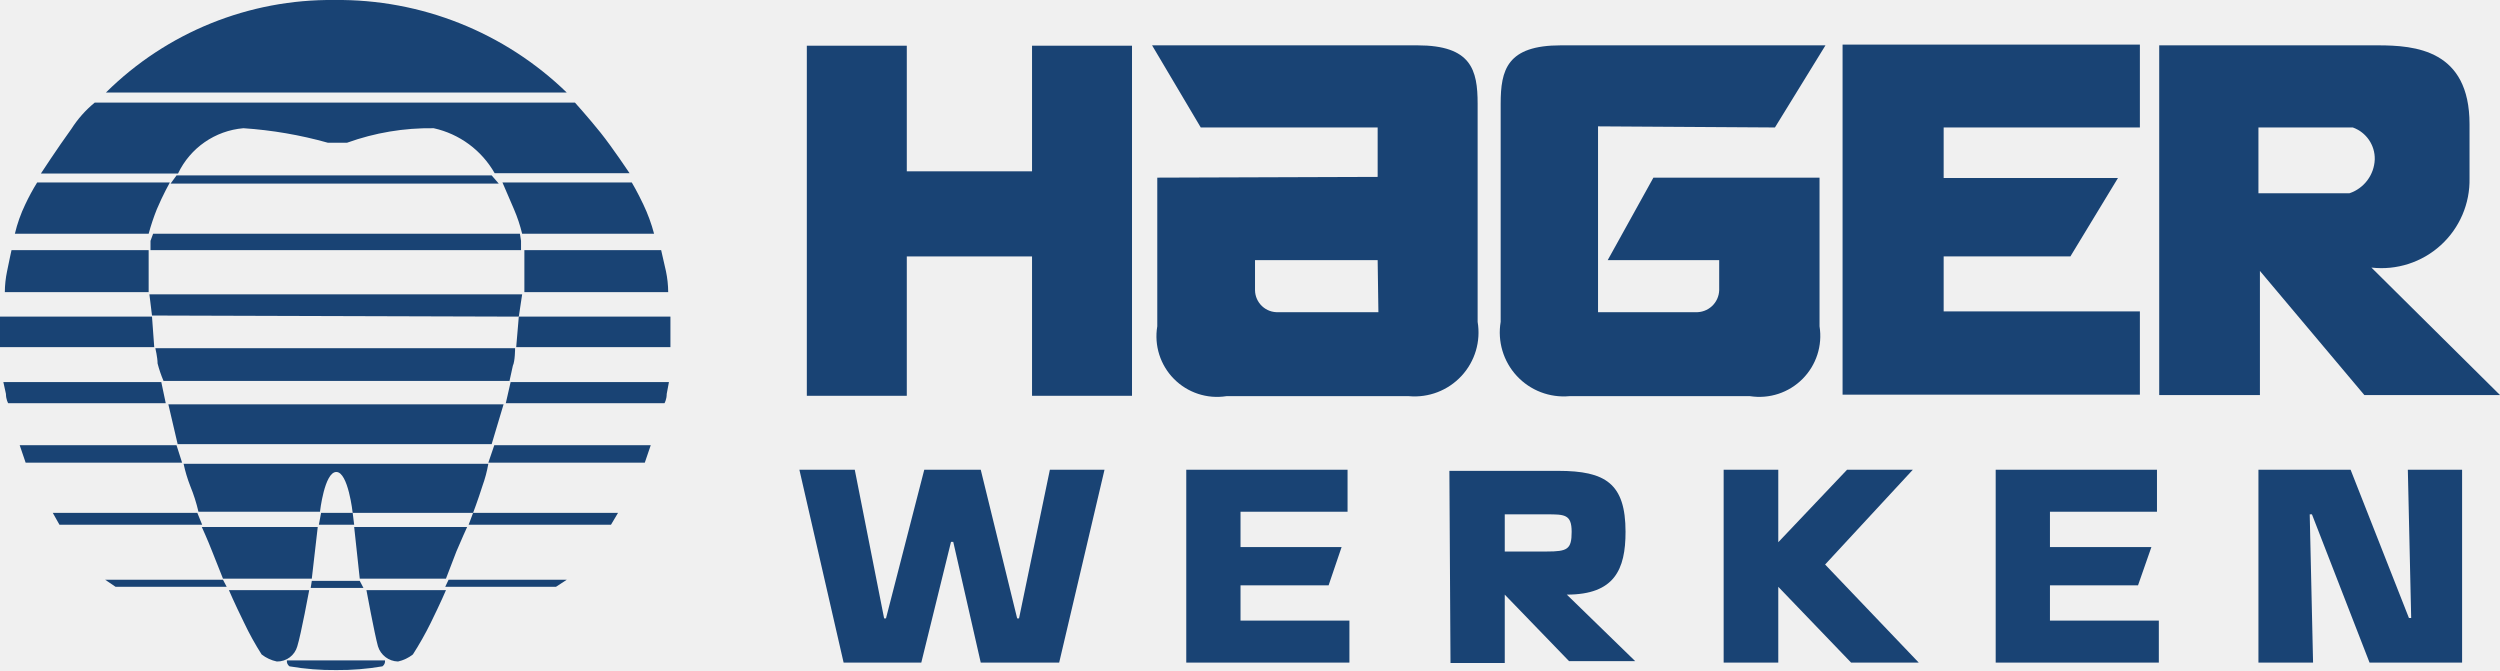
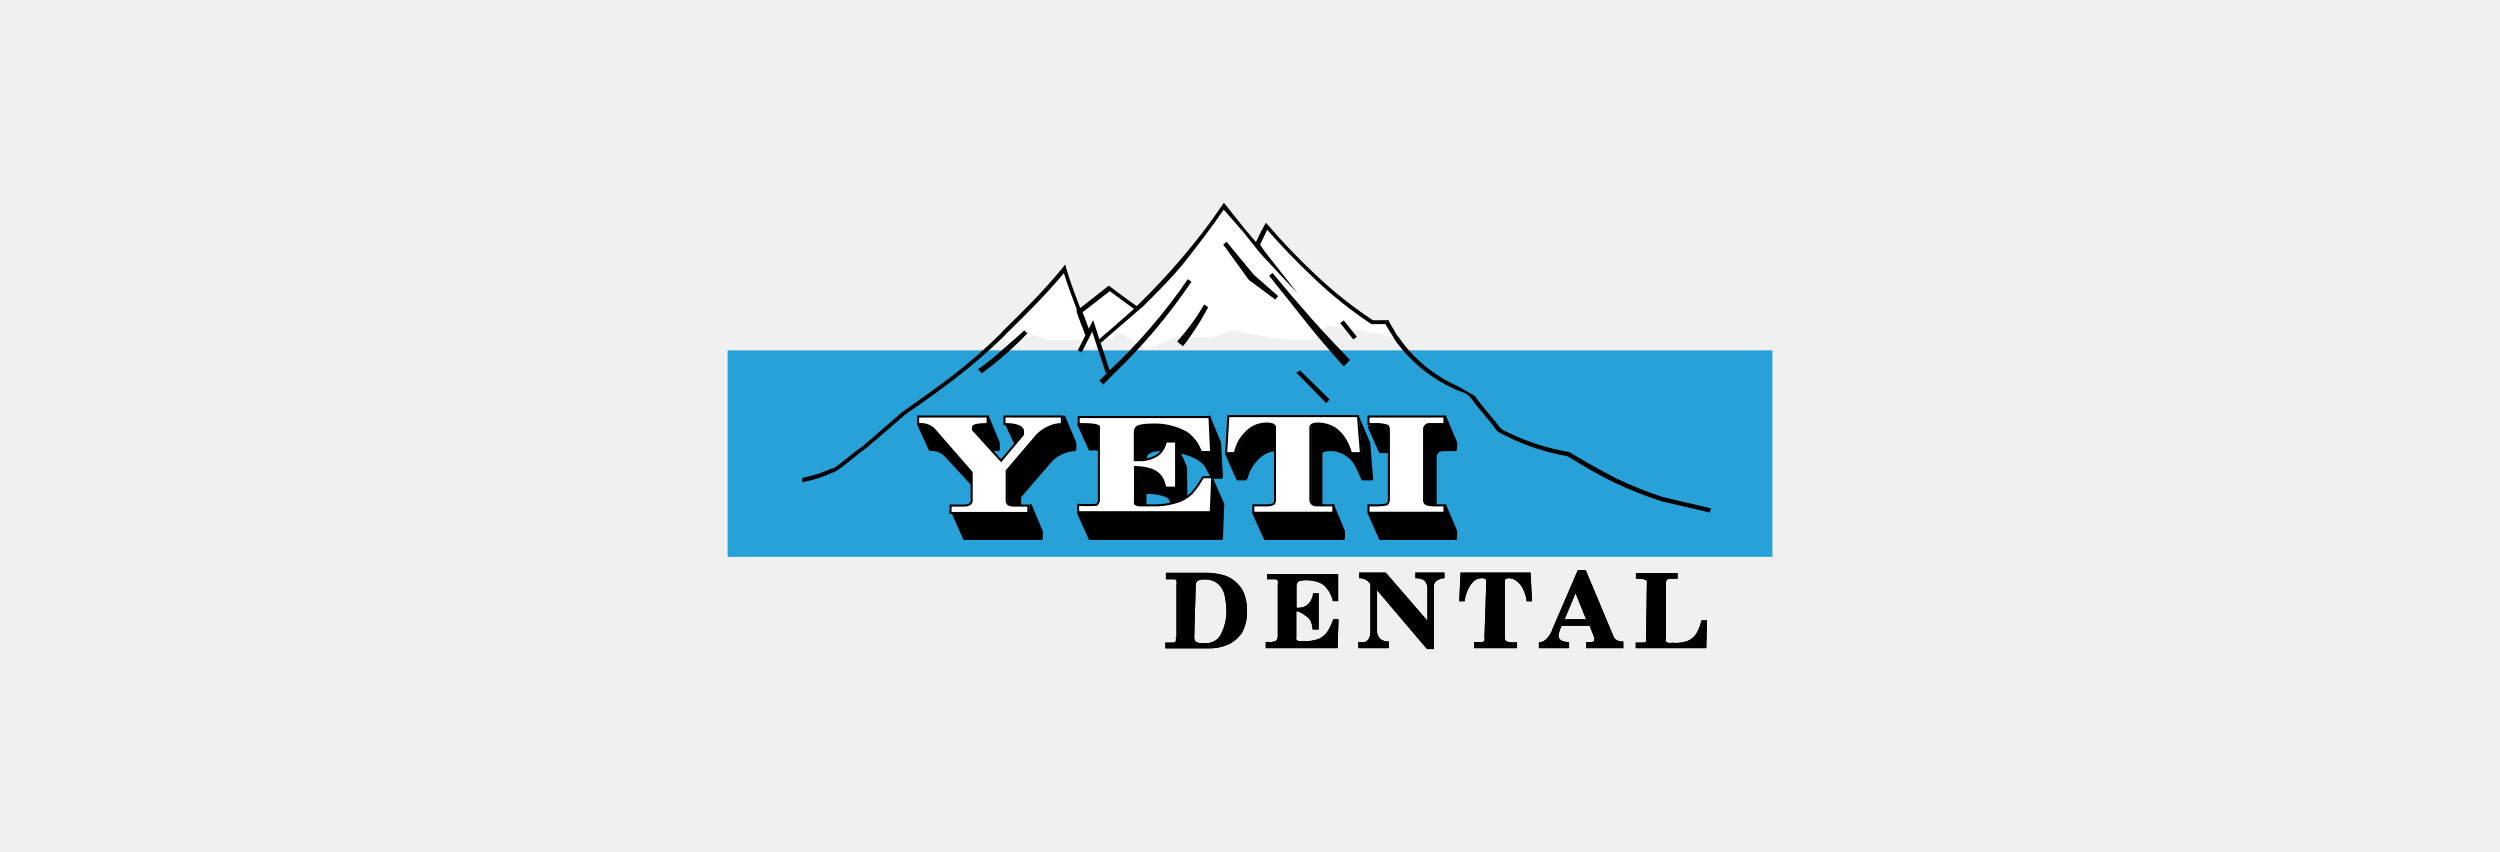
- <svg xmlns="http://www.w3.org/2000/svg" viewBox="0 0 67.27 18.03">
+ <svg xmlns="http://www.w3.org/2000/svg" id="Capa_1" data-name="Capa 1" viewBox="0 0 135 46">
  <defs>
-     <style>.cls-1{fill:#194374;}</style>
+     <style>.cls-1{fill:#27a1d7;}.cls-2{fill:#fff;}.cls-3,.cls-4{fill:none;stroke:#000;}.cls-3{stroke-linejoin:bevel;stroke-width:0.1px;}.cls-4{stroke-miterlimit:22.93;stroke-width:0.11px;}</style>
  </defs>
-   <g id="Capa_2" data-name="Capa 2">
-     <g id="Capa_1-2" data-name="Capa 1">
-       <path class="cls-1" d="M2.85,2.49A8.6,8.6,0,0,1,9,0a8.83,8.83,0,0,1,6.25,2.49Z" />
-       <path class="cls-1" d="M1.1,4.67s.45-.69.82-1.2a3,3,0,0,1,.63-.71H15.47s.37.41.69.81.78,1.09.78,1.09H13.31a2.51,2.51,0,0,0-1.64-1.21,6.6,6.6,0,0,0-2.33.39H8.82a11.16,11.16,0,0,0-2.27-.39A2.15,2.15,0,0,0,4.79,4.67Z" />
-       <polygon class="cls-1" points="4.75 4.72 4.59 4.94 13.42 4.94 13.23 4.72 4.75 4.72" />
-       <path class="cls-1" d="M1,4.91a5.78,5.78,0,0,0-.32.59,3.89,3.89,0,0,0-.28.79H4a5.88,5.88,0,0,1,.22-.66c.16-.38.35-.72.35-.72Z" />
-       <path class="cls-1" d="M17,4.91s.15.25.31.59a4.49,4.49,0,0,1,.29.79H14.05a4.11,4.11,0,0,0-.22-.66l-.31-.72Z" />
-       <path class="cls-1" d="M4,6.73H.31S.25,7,.19,7.3a2.84,2.84,0,0,0-.06.56H4v-.6C4,7,4,6.73,4,6.73" />
-       <path class="cls-1" d="M14.08,6.73h3.71l.13.57a2.84,2.84,0,0,1,.06.56H14.11v-.6c0-.22,0-.53,0-.53" />
-       <polygon class="cls-1" points="4.12 6.29 4.05 6.48 4.05 6.73 14.02 6.73 14.02 6.48 13.99 6.29 4.12 6.29" />
-       <polygon class="cls-1" points="4.09 8.52 0 8.52 0 8.9 0 9.34 4.15 9.34 4.09 8.52" />
-       <polygon class="cls-1" points="13.96 8.52 18.04 8.52 18.04 8.9 18.04 9.34 13.89 9.34 13.96 8.52" />
-       <polygon class="cls-1" points="4.02 7.92 4.09 8.49 13.96 8.52 14.05 7.92 4.02 7.92" />
-       <path class="cls-1" d="M4.34,10.28H.09l.07.32c0,.15.06.25.06.25H4.46Z" />
-       <path class="cls-1" d="M13.74,10.28H18l-.06.32c0,.15-.06.25-.06.25H13.61Z" />
-       <path class="cls-1" d="M4.18,9.37h9.68s0,.35-.06.47l-.09.41H4.4a3.34,3.34,0,0,1-.16-.47c0-.16-.06-.41-.06-.41" />
-       <polygon class="cls-1" points="4.53 10.88 13.55 10.88 13.23 11.95 4.78 11.95 4.53 10.88" />
-       <polygon class="cls-1" points="0.53 11.98 0.69 12.45 4.9 12.45 4.75 11.98 0.53 11.98" />
-       <polygon class="cls-1" points="13.3 11.98 13.14 12.45 17.35 12.45 17.51 11.98 13.3 11.98" />
-       <path class="cls-1" d="M4.94,12.48h8.2a3.56,3.56,0,0,1-.16.6c-.12.38-.25.72-.25.72H9.49s-.12-1.1-.44-1.1-.44,1.07-.44,1.07H5.34a4.44,4.44,0,0,0-.22-.69,3.89,3.89,0,0,1-.18-.6" />
-       <polygon class="cls-1" points="1.42 13.8 1.6 14.12 5.44 14.12 5.31 13.8 1.42 13.8" />
-       <polygon class="cls-1" points="12.73 13.8 12.61 14.12 16.44 14.12 16.63 13.8 12.73 13.8" />
-       <polygon class="cls-1" points="8.64 13.8 8.58 14.12 9.53 14.12 9.49 13.8 8.64 13.8" />
-       <polygon class="cls-1" points="2.83 15.6 3.11 15.79 6.1 15.79 6 15.6 2.83 15.6" />
-       <polygon class="cls-1" points="12.07 15.6 11.98 15.79 14.96 15.79 15.25 15.6 12.07 15.6" />
-       <polygon class="cls-1" points="8.39 15.63 8.36 15.82 9.78 15.82 9.68 15.63 8.39 15.63" />
-       <path class="cls-1" d="M5.47,14.18H8.55l-.16,1.39H6l-.29-.73c-.12-.31-.28-.66-.28-.66" />
-       <path class="cls-1" d="M12.61,14.18H9.53l.15,1.39H12l.28-.73c.13-.31.29-.66.29-.66" />
-       <path class="cls-1" d="M8.3,15.88H6.16s.13.31.41.88a7.77,7.77,0,0,0,.47.85,1,1,0,0,0,.41.19A.56.56,0,0,0,8,17.39c.1-.32.32-1.51.32-1.51" />
-       <path class="cls-1" d="M9.81,15.88H12s-.13.31-.41.88a8.69,8.69,0,0,1-.48.85,1,1,0,0,1-.4.19.58.58,0,0,1-.54-.41c-.09-.32-.31-1.51-.31-1.51" />
-       <path class="cls-1" d="M7.79,17.93a.17.17,0,0,1-.07-.16h2.64a.17.17,0,0,1-.07.16,7,7,0,0,1-1.24.1,7,7,0,0,1-1.26-.1" />
-       <polygon class="cls-1" points="27.77 10.65 30.46 10.65 30.46 1.23 27.77 1.23 27.77 4.61 24.4 4.61 24.4 1.23 21.71 1.23 21.71 10.65 24.4 10.65 24.4 6.9 27.77 6.9 27.77 10.65" />
-       <polygon class="cls-1" points="57.58 10.62 57.58 8.38 52.3 8.38 52.3 6.9 55.71 6.9 56.99 4.79 52.3 4.79 52.3 3.43 57.58 3.43 57.58 1.2 49.58 1.2 49.58 10.62 57.58 10.62" />
-       <path class="cls-1" d="M47.76,3.43l1.36-2.21H42c-1.45,0-1.62.66-1.62,1.57V8.66a1.72,1.72,0,0,0,1.85,2h4.86a1.64,1.64,0,0,0,1.87-1.88c0-1,0-4,0-4H44.49L43.26,7h3v.81a.61.61,0,0,1-.64.59H43v-5Z" />
-       <path class="cls-1" d="M60.77,5.2V3.43h2.54a.89.89,0,0,1,.59.86,1,1,0,0,1-.68.91Zm2.85,5.43h3.65L63.81,7.2a2.37,2.37,0,0,0,2.64-2.41V3.34c0-2-1.46-2.12-2.47-2.12H58.1v9.41l2.71,0V7.29Z" />
-       <path class="cls-1" d="M37.07,7h-3.3v.81a.6.6,0,0,0,.63.59h2.69Zm0-2.24V3.43H32.31L31,1.22h7.14c1.45,0,1.62.66,1.62,1.57V8.66a1.72,1.72,0,0,1-1.85,2H33a1.63,1.63,0,0,1-1.86-1.88v-4Z" />
-       <path class="cls-1" d="M40.49,14.84v-1h1.13c.48,0,.67,0,.67.47s-.11.53-.67.53Zm-1.46,3h1.46V16l1.73,1.79H44L42.16,16c1.28,0,1.58-.67,1.58-1.69,0-1.3-.54-1.64-1.81-1.64H39Z" />
-       <polygon class="cls-1" points="27.42 16.64 27.37 16.64 26.39 12.64 24.87 12.64 23.84 16.64 23.79 16.64 23 12.64 21.51 12.64 22.7 17.83 24.79 17.83 25.59 14.58 25.65 14.58 26.39 17.83 28.5 17.83 29.72 12.64 28.25 12.64 27.42 16.64" />
-       <polygon class="cls-1" points="33.38 13.77 36.26 13.77 36.26 12.64 31.92 12.64 31.92 17.83 36.31 17.83 36.31 16.7 33.38 16.7 33.38 15.75 35.75 15.75 36.1 14.72 33.38 14.72 33.38 13.77" />
-       <polygon class="cls-1" points="47.85 12.64 46.38 12.64 46.38 17.83 47.85 17.83 47.85 15.79 49.81 17.83 51.63 17.83 49.11 15.19 51.47 12.64 49.7 12.64 47.85 14.59 47.85 12.64" />
-       <polygon class="cls-1" points="55.16 13.77 58.04 13.77 58.04 12.64 53.7 12.64 53.7 17.83 58.09 17.83 58.09 16.7 55.16 16.7 55.16 15.75 57.53 15.75 57.89 14.72 55.16 14.72 55.16 13.77" />
-       <polygon class="cls-1" points="62.15 13.84 62.21 13.84 63.76 17.83 66.25 17.83 66.25 12.64 64.79 12.64 64.88 16.63 64.82 16.63 63.25 12.64 60.77 12.64 60.77 17.83 62.24 17.83 62.15 13.84" />
-     </g>
-   </g>
+   <path d="M63.53,34.4V31.58a.57.57,0,0,0,0-.22.14.14,0,0,0-.1-.08h-.47v-.35h2.18a3.4,3.4,0,0,1,1,.15,1.75,1.75,0,0,1,.69.44,1.52,1.52,0,0,1,.39.64,2.7,2.7,0,0,1,.12.84,2.39,2.39,0,0,1-.25,1.13,1.81,1.81,0,0,1-.74.66,2.47,2.47,0,0,1-1.09.22H62.93v-.31h.21a2.14,2.14,0,0,0,.24,0,.18.18,0,0,0,.11-.07.37.37,0,0,0,0-.2m1-.07a.39.39,0,0,0,.07.28s.12.09.26.09a1,1,0,0,1,.28,0,.87.87,0,0,0,.83-.48A2.7,2.7,0,0,0,66.23,33a5,5,0,0,0-.1-.86,1.2,1.2,0,0,0-.35-.61,1.09,1.09,0,0,0-.72-.24H65c-.28,0-.43.1-.43.28ZM69,34.4V31.54a.31.31,0,0,0,0-.18.15.15,0,0,0-.09-.08h-.49V31l3.84,0,0,1.46h-.29c0-.17-.12-.33-.17-.47a2.34,2.34,0,0,0-.26-.34,1.11,1.11,0,0,0-.4-.23,2.17,2.17,0,0,0-.65-.09,1.07,1.07,0,0,0-.36.06.31.31,0,0,0-.12.26v1.17h.12a.73.73,0,0,0,.53-.21,1,1,0,0,0,.25-.57h.3l0,1.95h-.33a1.42,1.42,0,0,0-.1-.45.72.72,0,0,0-.3-.3A1,1,0,0,0,70,33v1.35a.68.68,0,0,0,0,.19.36.36,0,0,0,.12.08h.33a1.89,1.89,0,0,0,.78-.13,1.07,1.07,0,0,0,.45-.38,3,3,0,0,0,.32-.67h.28L72.23,35H68.35v-.33a.65.65,0,0,1,.22,0,.78.78,0,0,0,.32-.06A.35.35,0,0,0,69,34.4m5-2.86a.69.69,0,0,0-.6-.32v-.3h1.43l2.25,2.6V31.84a.61.61,0,0,0-.17-.5.87.87,0,0,0-.48-.12v-.3H78v.3a.9.9,0,0,0-.4.12.41.41,0,0,0-.17.24,3.26,3.26,0,0,0,0,.38v3.09h-.37l-2.7-3.18V34a.62.62,0,0,0,.18.51.72.72,0,0,0,.46.13V35H73.35v-.33a1.08,1.08,0,0,0,.35,0,.39.39,0,0,0,.21-.17A.75.75,0,0,0,74,34.1Zm6.26-.15c0-.12-.08-.17-.23-.17a.65.65,0,0,0-.48.2,1.37,1.37,0,0,0-.31.49,1.67,1.67,0,0,0-.15.56H78.8l.07-1.55h3.78l.08,1.55h-.29a1.67,1.67,0,0,0-.15-.56,1.18,1.18,0,0,0-.33-.48.72.72,0,0,0-.51-.21c-.12,0-.19.06-.19.17v3.09a.16.16,0,0,0,.09.15.92.92,0,0,0,.37.06.59.59,0,0,1,.2,0V35H79.61v-.33H80a.24.24,0,0,0,.16-.06.25.25,0,0,0,0-.17ZM83.82,34l1.38-3.21h.43l1.5,3.58a.41.41,0,0,0,.2.21.61.61,0,0,0,.33.06V35h-2v-.33h.18c.16,0,.25,0,.25-.12a.24.24,0,0,0,0-.12l-.25-.64H84.33a1.84,1.84,0,0,0-.17.52q0,.36.57.36V35H83.1v-.31c.3,0,.54-.26.72-.66m1.26-2-.59,1.41h1.16Zm3.85-.49a.72.72,0,0,0,0-.17.18.18,0,0,0-.11-.07.78.78,0,0,0-.3-.05h-.18v-.3h2.25v.3h-.36a.41.41,0,0,0-.21.05.25.25,0,0,0-.06.18v3a.23.23,0,0,0,0,.17.37.37,0,0,0,.25.07.91.91,0,0,1,.27,0,2,2,0,0,0,.65-.11,1,1,0,0,0,.45-.36,2.43,2.43,0,0,0,.3-.75h.3L92.14,35H88.33v-.3c.21,0,.35,0,.41,0a.16.16,0,0,0,.15-.06s0-.1,0-.21Z" />
+   <path d="M63.53,34.4V31.58a.57.57,0,0,0,0-.22.14.14,0,0,0-.1-.08h-.47v-.35h2.18a3.4,3.4,0,0,1,1,.15,1.75,1.75,0,0,1,.69.44,1.52,1.52,0,0,1,.39.64,2.7,2.7,0,0,1,.12.84,2.39,2.39,0,0,1-.25,1.13,1.81,1.81,0,0,1-.74.66,2.47,2.47,0,0,1-1.09.22H62.93v-.31h.21a2.14,2.14,0,0,0,.24,0,.18.18,0,0,0,.11-.07.37.37,0,0,0,0-.2m1-.07a.39.39,0,0,0,.07.28s.12.09.26.09a1,1,0,0,1,.28,0,.87.87,0,0,0,.83-.48A2.7,2.7,0,0,0,66.23,33a5,5,0,0,0-.1-.86,1.2,1.2,0,0,0-.35-.61,1.09,1.09,0,0,0-.72-.24H65c-.28,0-.43.1-.43.28ZM69,34.4V31.54a.31.31,0,0,0,0-.18.15.15,0,0,0-.09-.08h-.49V31l3.84,0,0,1.46h-.29c0-.17-.12-.33-.17-.47a2.34,2.34,0,0,0-.26-.34,1.11,1.11,0,0,0-.4-.23,2.17,2.17,0,0,0-.65-.09,1.07,1.07,0,0,0-.36.06.31.31,0,0,0-.12.26v1.17h.12a.73.73,0,0,0,.53-.21,1,1,0,0,0,.25-.57h.3l0,1.95h-.33a1.42,1.42,0,0,0-.1-.45.72.72,0,0,0-.3-.3A1,1,0,0,0,70,33v1.35a.68.68,0,0,0,0,.19.36.36,0,0,0,.12.08h.33a1.89,1.89,0,0,0,.78-.13,1.07,1.07,0,0,0,.45-.38,3,3,0,0,0,.32-.67h.28L72.23,35H68.35v-.33a.65.65,0,0,1,.22,0,.78.78,0,0,0,.32-.06A.35.35,0,0,0,69,34.4m5-2.86a.69.69,0,0,0-.6-.32v-.3h1.43l2.25,2.6V31.84a.61.61,0,0,0-.17-.5.87.87,0,0,0-.48-.12v-.3H78v.3a.9.9,0,0,0-.4.12.41.41,0,0,0-.17.24,3.26,3.26,0,0,0,0,.38v3.09h-.37l-2.7-3.18V34a.62.62,0,0,0,.18.51.72.72,0,0,0,.46.13V35H73.35v-.33a1.08,1.08,0,0,0,.35,0,.39.39,0,0,0,.21-.17A.75.75,0,0,0,74,34.1Zm6.26-.15c0-.12-.08-.17-.23-.17a.65.65,0,0,0-.48.2,1.37,1.37,0,0,0-.31.49,1.67,1.67,0,0,0-.15.56H78.8l.07-1.55h3.78l.08,1.55h-.29a1.67,1.67,0,0,0-.15-.56,1.18,1.18,0,0,0-.33-.48.72.72,0,0,0-.51-.21c-.12,0-.19.06-.19.17v3.09a.16.16,0,0,0,.09.15.92.92,0,0,0,.37.06.59.59,0,0,1,.2,0V35H79.61v-.33H80a.24.24,0,0,0,.16-.06.25.25,0,0,0,0-.17ZM83.82,34l1.38-3.21h.43l1.5,3.58a.41.41,0,0,0,.2.21.61.61,0,0,0,.33.06V35h-2v-.33h.18c.16,0,.25,0,.25-.12a.24.24,0,0,0,0-.12l-.25-.64H84.33a1.84,1.84,0,0,0-.17.52q0,.36.57.36V35H83.1v-.31c.3,0,.54-.26.72-.66m1.26-2-.59,1.41h1.16Zm3.85-.49a.72.72,0,0,0,0-.17.18.18,0,0,0-.11-.07.78.78,0,0,0-.3-.05h-.18v-.3h2.25v.3h-.36a.41.41,0,0,0-.21.05.25.25,0,0,0-.06.18v3a.23.23,0,0,0,0,.17.37.37,0,0,0,.25.07.91.91,0,0,1,.27,0,2,2,0,0,0,.65-.11,1,1,0,0,0,.45-.36,2.43,2.43,0,0,0,.3-.75h.3L92.14,35H88.33v-.3c.21,0,.35,0,.41,0a.16.16,0,0,0,.15-.06s0-.1,0-.21Z" />
+   <rect class="cls-1" x="39.29" y="18.92" width="56.42" height="11.15" />
+   <path class="cls-2" d="M54.06,18.15l.26.33,1.56-.39.62.27h1.71l.65.45L60.55,18l1.36.87,1.53-.64h1.94l1.14-.39,2.73.49,1.12,0,.6,0,.69-.75,2.78.43,1,.3c-.12-.27-.3-.48-.46-.76-.36,0-.46,0-.82,0a28.69,28.69,0,0,1-5.71-5.18c-.19.3-.33.72-.51,1l.29.42-2.1-2.51a35.31,35.31,0,0,1-4.52,5.37c-.66.59-1.59,1.39-2.25,2,.57-.51,1.48-1.26,2.06-1.78-.49-.36-1-.75-1.51-1.11l-1.62,1.26c.09.36.38.87.46,1.23-.37-1.11-.93-2.42-1.26-3.55A40,40,0,0,1,54.22,18c-.08.09-.11.06-.16.18" />
+   <path d="M52.81,19.94c.43-.3.84-.62,1.26-1s.82-.7,1.24-1.1l.17.16c-.4.42-.81.8-1.22,1.16s-.82.69-1.24,1Z" />
+   <path d="M71.59,21.74,70,20.12,70.2,20l1.6,1.57-.21.22" />
+   <path d="M72.53,19.76c-.66-.75-1.35-1.54-2-2.36s-1.33-1.68-2-2.51l.19-.15c.67.82,1.37,1.64,2.07,2.43s1.42,1.55,2.11,2.27c-.12.12-.19.21-.32.32" />
+   <path d="M65.24,16.59c-.21.4-.42.76-.65,1.11s-.45.68-.71,1c-.12-.09-.2-.17-.31-.26.28-.32.53-.63.77-.95s.46-.67.69-1.05Z" />
+   <path d="M75.53,18.21a7.61,7.61,0,0,0,3.2,2.65l.91.52h0v0c.24.35.49.64.74.94s.44.52.66.82l.14.09.37.18a12.07,12.07,0,0,0,3.19,1h0l0,0c.91.56,1.73,1,2.55,1.43a20.48,20.48,0,0,0,2.5,1l1.32.31,1.28.3-.06.23c-.42-.11-.85-.2-1.27-.3l-1.34-.31h0a22.39,22.39,0,0,1-2.53-1c-.81-.4-1.64-.87-2.54-1.43a12.57,12.57,0,0,1-3.24-1.05l-.38-.2a.67.67,0,0,1-.2-.13h0c-.21-.3-.43-.56-.65-.82s-.5-.59-.74-.93-.61-.35-.89-.5a8,8,0,0,1-3.09-2.46,3.53,3.53,0,0,1-.21-.32c-.07-.13-.15-.26-.25-.41l-.19-.32h-.3l-.46,0h0l0,0A22.15,22.15,0,0,1,70.93,15c-.92-.86-1.76-1.75-2.5-2.59l-.18.37c-.07.15-.14.3-.21.43l.25.36,1.79,2.28-2-2.14-1-1.25-1-1.14c-.64.94-1.33,1.83-2,2.69s-1.56,1.75-2.39,2.57h0l-.09.07h0l-.11.09c-.3.27-.69.61-1.07.93l-.3.26,0,0-.66.58h0l-.11-.13,0-.05h0c.18-.17.39-.35.62-.54l0,0,1.27-1.11-.48-.35-.83-.61-.74.57-.73.57c.1.24.19.49.27.72a3.52,3.52,0,0,1,.16.45l-.12.06H58.6q-.08-.2-.15-.42a1.42,1.42,0,0,0-.08-.18l-.23-.64,0-.07h0l0-.09c-.25-.65-.5-1.31-.69-1.94-.46.55-.94,1.08-1.43,1.59s-1.1,1.12-1.66,1.66c0,0-.14.16-.17.18a29.75,29.75,0,0,1-2.52,2.19c-.89.69-1.83,1.36-2.77,2l0,0c-.69.6-1.39,1.21-2.15,1.85h0c-.28.19-.53.4-.78.6s-.52.42-.82.62h0l-.16.07a7.33,7.33,0,0,1-1.67.53l0-.23a7.33,7.33,0,0,0,1.61-.52L45,25.3c.27-.18.52-.39.78-.59a8.41,8.41,0,0,1,.8-.61l2.14-1.85,0,0h0c.94-.66,1.88-1.33,2.76-2A29.31,29.31,0,0,0,54,18.05h0l.16-.18h0c.56-.55,1.12-1.1,1.66-1.66s1.06-1.14,1.56-1.75l.14-.18.06.22c.2.68.48,1.42.75,2.14v0l.67-.53c.28-.22.56-.43.8-.63h0l.08-.05.07.05c.28.22.59.44.9.67l.53.38.12-.11c.83-.82,1.63-1.67,2.38-2.56A31,31,0,0,0,66,11.08l.09-.13.1.12,1,1.26.63.74A3.17,3.17,0,0,0,68,12.7c.09-.18.18-.37.28-.53l.08-.14.11.12a34,34,0,0,0,2.59,2.7,22.68,22.68,0,0,0,3.07,2.44,3.49,3.49,0,0,0,.42,0l.37,0H75l0,.06c.06.12.14.24.21.36l.27.46" />
+   <polygon points="66.24 13.06 66.24 13.06 67.7 14.83 69.02 15.99 68.94 16.08 68.87 16.18 67.47 15.14 67.45 15.13 67.44 15.12 66.05 13.2 66.15 13.13 66.24 13.05 66.24 13.06" />
+   <rect x="72.71" y="17.26" width="0.24" height="1.13" transform="translate(4.86 49.49) rotate(-38.74)" />
+   <polygon points="58.2 18.92 58.9 17.54 59.03 17.29 59.12 17.56 59.94 20.06 59.71 20.14 58.98 17.91 58.41 19.03 58.2 18.92" />
+   <path d="M59.42,20.61h0l-.05-.06.54-.54a30.1,30.1,0,0,0,4.23-4.93l.2.13h0a30.32,30.32,0,0,1-4.22,5l-.54.55Z" />
+   <path d="M50.42,23.18l.63,1.43a1,1,0,0,0-.84-.3l-.63-1.38a.82.82,0,0,1,.84.25" />
+   <path class="cls-3" d="M50.42,23.18l.63,1.43a1,1,0,0,0-.84-.3l-.63-1.38A.82.82,0,0,1,50.42,23.18Z" />
+   <polygon points="52.53 23.07 53.16 24.49 53.16 24.48 52.53 23.05 52.53 23.07" />
+   <polygon class="cls-3" points="52.53 23.05 53.16 24.48 53.16 24.49 52.53 23.07 52.53 23.05" />
+   <polygon points="52.56 25.51 53.19 26.93 51.05 24.61 50.42 23.18 52.56 25.51" />
+   <polygon class="cls-3" points="52.56 25.51 53.19 26.93 51.05 24.61 50.42 23.18 52.56 25.51" />
+   <polygon points="53.31 22.88 53.94 24.31 53.76 24.31 53.61 24.33 53.48 24.34 53.36 24.36 53.28 24.38 53.21 24.41 53.18 24.44 53.16 24.48 52.53 23.05 52.55 23.02 52.58 22.98 52.65 22.95 52.73 22.93 52.84 22.92 52.98 22.9 53.13 22.88 53.31 22.88" />
+   <polygon class="cls-3" points="53.31 22.88 53.94 24.31 53.76 24.31 53.61 24.33 53.48 24.34 53.36 24.36 53.28 24.38 53.21 24.41 53.18 24.44 53.16 24.48 52.53 23.05 52.55 23.02 52.58 22.98 52.65 22.95 52.73 22.93 52.84 22.92 52.98 22.9 53.13 22.88 53.31 22.88" />
+   <polygon points="53.31 22.88 53.94 24.29 53.94 23.91 53.34 22.46 53.31 22.88" />
+   <polygon class="cls-3" points="53.34 22.46 53.94 23.91 53.94 24.29 53.31 22.88 53.34 22.46" />
+   <polygon points="52.6 23.2 53.23 24.63 53.21 24.58 52.58 23.15 52.6 23.2" />
+   <polygon class="cls-3" points="52.58 23.15 53.21 24.58 53.23 24.63 52.6 23.2 52.58 23.15" />
+   <polygon points="54.45 26.95 54.47 27.03 54.49 27.1 54.5 27.16 55.14 28.59 55.12 28.53 55.1 28.46 55.09 28.38 55.09 26.84 54.45 25.41 54.45 26.95" />
+   <polygon class="cls-3" points="54.45 25.41 55.09 26.83 55.09 28.38 55.1 28.46 55.12 28.53 55.13 28.59 54.51 27.16 54.49 27.1 54.47 27.03 54.45 26.95 54.45 25.41" />
+   <polygon points="55.32 23.2 55.95 24.63 55.9 24.54 55.83 24.48 55.72 24.41 55.58 24.38 55.4 24.34 55.2 24.31 54.97 24.31 54.34 22.93 54.57 22.88 54.77 22.92 54.95 22.95 55.09 22.98 55.2 23.05 55.27 23.12 55.32 23.2" />
+   <polygon class="cls-3" points="55.32 23.2 55.95 24.63 55.9 24.54 55.83 24.48 55.72 24.41 55.58 24.38 55.4 24.34 55.2 24.31 54.97 24.31 54.34 22.93 54.57 22.88 54.77 22.92 54.95 22.95 55.09 22.98 55.2 23.05 55.27 23.12 55.32 23.2" />
+   <polygon points="55.63 27.68 56.26 29.09 56.26 28.69 55.65 27.24 55.63 27.68" />
+   <polygon class="cls-3" points="55.65 27.24 56.26 28.69 56.26 29.09 55.63 27.68 55.65 27.24" />
+   <polygon points="55.63 27.68 56.26 29.11 52.06 29.11 51.44 27.7 55.63 27.68" />
+   <polygon class="cls-3" points="55.63 27.68 56.26 29.11 52.06 29.11 51.44 27.7 55.63 27.68" />
+   <polygon points="57.44 22.88 58.07 24.29 58.07 23.91 57.46 22.46 57.44 22.88" />
+   <polygon class="cls-3" points="57.46 22.46 58.07 23.91 58.07 24.29 57.44 22.88 57.46 22.46" />
+   <path d="M57.44,22.88l.63,1.43a1.9,1.9,0,0,0-1.34.62l-1.64,1.9-.64-1.42L56.1,23.5a2.11,2.11,0,0,1,1.24-.62Z" />
+   <path class="cls-3" d="M57.44,22.88l.63,1.43a1.9,1.9,0,0,0-1.34.62l-1.64,1.9-.64-1.42L56.1,23.5a2.11,2.11,0,0,1,1.24-.62Z" />
+   <path d="M59.3,23l.63,1.43a2.47,2.47,0,0,0-1.09-.15l-.63-1.38a2.63,2.63,0,0,1,1.09.1" />
+   <path class="cls-3" d="M59.3,23l.63,1.43a2.47,2.47,0,0,0-1.09-.15l-.63-1.38A2.63,2.63,0,0,1,59.3,23Z" />
+   <path d="M61.23,25.19l.63,1.43v1.89l0,0v0l-.63-1.42c0-.09,0-.17,0-.25Z" />
+   <path class="cls-3" d="M61.23,25.19l.63,1.43v1.89l0,0v0l-.63-1.42c0-.09,0-.17,0-.25Z" />
+   <path d="M64.61,24l.63,1.43,0-.07c-.4-.67-1-.78-1.71-1-.42-.05-1.24-.17-1.58.17a.32.32,0,0,0-.06.18v1.53l-.63-1.43V23.28c.09-.54,1.13-.4,1.51-.36a2.24,2.24,0,0,1,1.87,1" />
+   <path class="cls-3" d="M64.61,24l.63,1.43,0-.07c-.4-.67-1-.78-1.71-1-.42-.05-1.24-.17-1.58.17a.32.32,0,0,0-.06.18v1.53l-.63-1.43V23.28c.09-.54,1.13-.4,1.51-.36A2.24,2.24,0,0,1,64.61,24Z" />
+   <path d="M62.74,25.85l.63,1.43,0-.06,0-.07c-.22-.45-1-.53-1.42-.53l-.63-1.43a1.64,1.64,0,0,1,1.51.66" />
+   <path class="cls-3" d="M62.74,25.85l.63,1.43,0-.06,0-.07c-.22-.45-1-.53-1.42-.53l-.63-1.43A1.64,1.64,0,0,1,62.74,25.85Z" />
+   <polygon points="63.45 26.29 64.08 27.71 64.05 25.22 63.42 23.8 63.45 26.29" />
+   <polygon class="cls-3" points="63.42 23.8 64.05 25.22 64.08 27.71 63.45 26.29 63.42 23.8" />
+   <polygon points="63.4 27.36 63.43 27.43 62.8 26 62.77 25.94 63.4 27.36" />
+   <polygon class="cls-3" points="62.8 26 63.43 27.43 63.4 27.36 62.77 25.94 62.8 26" />
+   <polygon points="62.87 26.29 63.5 27.71 64.08 27.71 63.45 26.29 62.87 26.29" />
+   <polygon class="cls-3" points="63.45 26.29 64.08 27.71 63.5 27.71 62.87 26.29 63.45 26.29" />
+   <polygon points="65.28 25.47 65.33 25.56 64.69 24.13 64.65 24.05 65.28 25.47" />
+   <polygon class="cls-3" points="64.7 24.13 65.33 25.55 65.28 25.47 64.65 24.05 64.7 24.13" />
+   <polygon points="65.36 24.38 65.99 25.79 65.89 23.91 65.29 22.46 65.36 24.38" />
+   <polygon class="cls-3" points="65.29 22.46 65.89 23.91 65.99 25.79 65.36 24.38 65.29 22.46" />
+   <polygon points="64.8 24.38 65.42 25.8 65.99 25.8 65.36 24.38 64.8 24.38" />
+   <polygon class="cls-3" points="65.36 24.38 65.99 25.8 65.43 25.8 64.8 24.38 65.36 24.38" />
+   <polygon points="65.36 27.68 65.99 29.11 58.84 29.11 58.21 27.71 65.36 27.68" />
+   <polygon class="cls-3" points="65.36 27.68 65.99 29.11 58.84 29.11 58.21 27.71 65.36 27.68" />
+   <polygon points="65.36 27.68 65.99 29.09 66.06 27.22 65.43 25.79 65.36 27.68" />
+   <polygon class="cls-3" points="65.43 25.79 66.06 27.21 65.99 29.09 65.36 27.68 65.43 25.79" />
+   <polygon points="66.2 24.5 66.82 25.89 67.28 25.89 66.66 24.46 66.2 24.5" />
+   <polygon class="cls-3" points="66.65 24.46 67.28 25.89 66.82 25.89 66.2 24.5 66.65 24.46" />
+   <path d="M68.83,23.05l.63,1.43,0-.07-.09-.07a1.52,1.52,0,0,0-1.44.42,2.29,2.29,0,0,0-.62,1.1l-.63-1.4a2.21,2.21,0,0,1,.8-1.28,1.45,1.45,0,0,1,1.26-.26l.09.06Z" />
+   <path class="cls-3" d="M68.83,23.05l.63,1.43,0-.07-.09-.07a1.52,1.52,0,0,0-1.44.42,2.29,2.29,0,0,0-.62,1.1l-.63-1.4a2.21,2.21,0,0,1,.8-1.28,1.45,1.45,0,0,1,1.26-.26l.09.06Z" />
+   <polygon points="71.95 27.68 72.58 29.09 72.58 28.69 71.98 27.24 71.95 27.68" />
+   <polygon class="cls-3" points="71.98 27.24 72.58 28.69 72.58 29.09 71.95 27.68 71.98 27.24" />
+   <path d="M72.68,23.83l.63,1.43-.07-.09a1.6,1.6,0,0,0-1-.81,1.48,1.48,0,0,0-.78,0,.21.21,0,0,0-.1.17v4l-.63-1.42V23l.09-.08.11,0h.42l.11,0,.14,0,.11,0,.1,0,.12.05.1.07.08.06.08.07.09.08.08.07.08.08.07.1,0,.08,0,.09Z" />
+   <path class="cls-3" d="M72.68,23.83l.63,1.43-.07-.09a1.6,1.6,0,0,0-1-.81,1.48,1.48,0,0,0-.78,0,.21.21,0,0,0-.1.17v4l-.63-1.42V23l.09-.08.11,0h.42l.11,0,.14,0,.11,0,.1,0,.12.05.1.07.08.06.08.07.09.08.08.07.08.08.07.1,0,.08,0,.09Z" />
+   <polygon points="71.95 27.68 72.58 29.11 68.3 29.11 67.67 27.71 71.95 27.68" />
+   <polygon class="cls-3" points="71.95 27.68 72.58 29.11 68.3 29.11 67.67 27.71 71.95 27.68" />
+   <polygon points="73.34 25.34 73.39 25.44 73.44 25.52 72.81 24.09 72.76 24.01 72.71 23.91 73.34 25.34" />
+   <polygon class="cls-3" points="72.81 24.09 73.44 25.52 73.39 25.44 73.34 25.34 72.71 23.91 72.76 24.01 72.81 24.09" />
+   <polygon points="73.47 24.46 74.1 25.87 73.94 23.91 73.32 22.46 73.47 24.46" />
+   <polygon class="cls-3" points="73.32 22.46 73.94 23.91 74.1 25.87 73.47 24.46 73.32 22.46" />
+   <polygon points="72.93 24.46 73.56 25.89 74.11 25.89 73.47 24.46 72.93 24.46" />
+   <polygon class="cls-3" points="73.48 24.46 74.11 25.89 73.56 25.89 72.93 24.46 73.48 24.46" />
+   <path d="M74.89,23l.63,1.42h0l0,0-.06,0H75.2l-.1,0h-.58l-.62-1.38a1.85,1.85,0,0,1,1,0" />
+   <path class="cls-3" d="M74.89,23l.63,1.42h0l0,0-.06,0H75.2l-.1,0h-.58l-.62-1.38A1.85,1.85,0,0,1,74.89,23Z" />
+   <polygon points="75.52 24.39 75.58 24.43 75.62 24.49 74.99 23.07 74.95 23 74.89 22.97 75.52 24.39" />
+   <polygon class="cls-3" points="74.99 23.07 75.62 24.49 75.58 24.43 75.52 24.39 74.89 22.97 74.95 23 74.99 23.07" />
+   <path d="M77,23l.63,1.43a.47.47,0,0,0-.1.2v3.78l0,.08,0,.07-.64-1.43v-.06l0-.09V23.2l0-.05v0l0-.05Z" />
+   <path class="cls-3" d="M77,23l.63,1.43a.47.47,0,0,0-.1.2v3.78l0,.08,0,.07-.64-1.43v-.06l0-.09V23.2l0-.05v0l0-.05Z" />
+   <polygon points="78.01 22.88 78.63 24.29 78.64 23.91 78.03 22.46 78.01 22.88" />
+   <polygon class="cls-3" points="78.03 22.46 78.64 23.91 78.63 24.29 78.01 22.88 78.03 22.46" />
+   <path d="M78,22.88l.63,1.43h-.53c-.11,0-.41,0-.47.12L77,23c.06-.11.47-.12.58-.12Z" />
+   <path class="cls-3" d="M78,22.88l.63,1.43h-.53c-.11,0-.41,0-.47.12L77,23c.06-.11.47-.12.58-.12Z" />
+   <polygon points="78.01 27.68 78.63 29.09 78.64 28.69 78.03 27.24 78.01 27.68" />
+   <polygon class="cls-3" points="78.03 27.24 78.64 28.69 78.63 29.09 78.01 27.68 78.03 27.24" />
+   <polygon points="78.01 27.68 78.64 29.11 74.52 29.11 73.9 27.71 78.01 27.68" />
+   <polygon class="cls-3" points="78.01 27.68 78.64 29.11 74.52 29.11 73.9 27.71 78.01 27.68" />
+   <path class="cls-2" d="M50.44,23.18h0a1,1,0,0,0-.72-.28h-.14v-.41h3.75v.41c-.51,0-.79.06-.79.16a.2.2,0,0,0,0,.08l0,.07,1.52,1.67,1.18-1.41,0-.06s0-.09,0-.12c0-.26-.35-.39-1-.39v-.41h3.1v.41a1.69,1.69,0,0,0-.75.18,1.86,1.86,0,0,0-.59.42l-1.64,1.92V27a.32.32,0,0,0,.09.24.53.53,0,0,0,.24.06l.84,0v.4h-4.2v-.4h.8a.53.53,0,0,0,.25-.08.24.24,0,0,0,.09-.18V25.51Zm8.9,3.75V23.27a.74.74,0,0,0,0-.24c-.1-.14-.93-.13-1.09-.13v-.38l7.06,0,.09,1.89h-.55a2.07,2.07,0,0,0-.8-1.06,3.53,3.53,0,0,0-1.89-.42,2.58,2.58,0,0,0-.64.07.32.32,0,0,0-.24.32v1.53h.21a1.74,1.74,0,0,0,1-.26,1.14,1.14,0,0,0,.46-.75h.56l0,2.49h-.59a1.41,1.41,0,0,0-.21-.57,1.05,1.05,0,0,0-.54-.4,2.9,2.9,0,0,0-.88-.14v1.74a.66.66,0,0,0,0,.24.37.37,0,0,0,.25.09l.6,0a4.23,4.23,0,0,0,1.38-.17,1.93,1.93,0,0,0,.84-.49,4.7,4.7,0,0,0,.6-.86l.5,0-.08,1.89H58.22v-.4a7.76,7.76,0,0,0,1,0,.37.37,0,0,0,.16-.32m9.51-3.87c0-.1-.16-.19-.42-.19a1.62,1.62,0,0,0-.88.25,2.34,2.34,0,0,0-.59.63,2.49,2.49,0,0,0-.28.72h-.47l.12-2h7l.16,2h-.54a2.91,2.91,0,0,0-.3-.72,2,2,0,0,0-.58-.63,1.82,1.82,0,0,0-.93-.25c-.26,0-.38.09-.38.22V27a.33.33,0,0,0,.12.23.42.42,0,0,0,.25.06H72v.4H67.68v-.4h.75a.7.7,0,0,0,.35-.08.29.29,0,0,0,.07-.21ZM75,26.93V23.24c0-.12,0-.24-.13-.27a2,2,0,0,0-.63-.07H73.9v-.41H78v.41c-.27,0-.68,0-.8,0a.28.28,0,0,0-.3.28V27a.23.23,0,0,0,.14.24,2.09,2.09,0,0,0,.58.05H78v.4H73.9v-.4h.38a2.7,2.7,0,0,0,.6-.05A.33.33,0,0,0,75,27Z" />
+   <path class="cls-4" d="M50.44,23.18h0a1,1,0,0,0-.72-.28h-.14v-.41h3.75v.41c-.51,0-.79.06-.79.16a.2.2,0,0,0,0,.08l0,.07,1.52,1.67,1.18-1.41,0-.06s0-.09,0-.12c0-.26-.35-.39-1-.39v-.41h3.1v.41a1.69,1.69,0,0,0-.75.18,1.86,1.86,0,0,0-.59.42l-1.64,1.92V27a.32.32,0,0,0,.09.24.53.53,0,0,0,.24.06l.84,0v.4h-4.2v-.4h.8a.53.53,0,0,0,.25-.08.24.24,0,0,0,.09-.18V25.51Zm8.9,3.75V23.27a.74.74,0,0,0,0-.24c-.1-.14-.93-.13-1.09-.13v-.38l7.06,0,.09,1.89h-.55a2.07,2.07,0,0,0-.8-1.06,3.53,3.53,0,0,0-1.89-.42,2.58,2.58,0,0,0-.64.07.32.32,0,0,0-.24.32v1.53h.21a1.74,1.74,0,0,0,1-.26,1.14,1.14,0,0,0,.46-.75h.56l0,2.49h-.59a1.41,1.41,0,0,0-.21-.57,1.05,1.05,0,0,0-.54-.4,2.9,2.9,0,0,0-.88-.14v1.74a.66.66,0,0,0,0,.24.37.37,0,0,0,.25.09l.6,0a4.23,4.23,0,0,0,1.38-.17,1.93,1.93,0,0,0,.84-.49,4.7,4.7,0,0,0,.6-.86l.5,0-.08,1.89H58.22v-.4a7.76,7.76,0,0,0,1,0A.37.37,0,0,0,59.34,26.93Zm9.51-3.87c0-.1-.16-.19-.42-.19a1.62,1.62,0,0,0-.88.25,2.34,2.34,0,0,0-.59.63,2.49,2.49,0,0,0-.28.72h-.47l.12-2h7l.16,2h-.54a2.91,2.91,0,0,0-.3-.72,2,2,0,0,0-.58-.63,1.82,1.82,0,0,0-.93-.25c-.26,0-.38.09-.38.22V27a.33.33,0,0,0,.12.23.42.42,0,0,0,.25.06H72v.4H67.68v-.4h.75a.7.7,0,0,0,.35-.08.29.29,0,0,0,.07-.21ZM75,26.93V23.24c0-.12,0-.24-.13-.27a2,2,0,0,0-.63-.07H73.9v-.41H78v.41c-.27,0-.68,0-.8,0a.28.28,0,0,0-.3.28V27a.23.23,0,0,0,.14.24,2.09,2.09,0,0,0,.58.05H78v.4H73.9v-.4h.38a2.7,2.7,0,0,0,.6-.05A.33.33,0,0,0,75,27Z" />
</svg>
